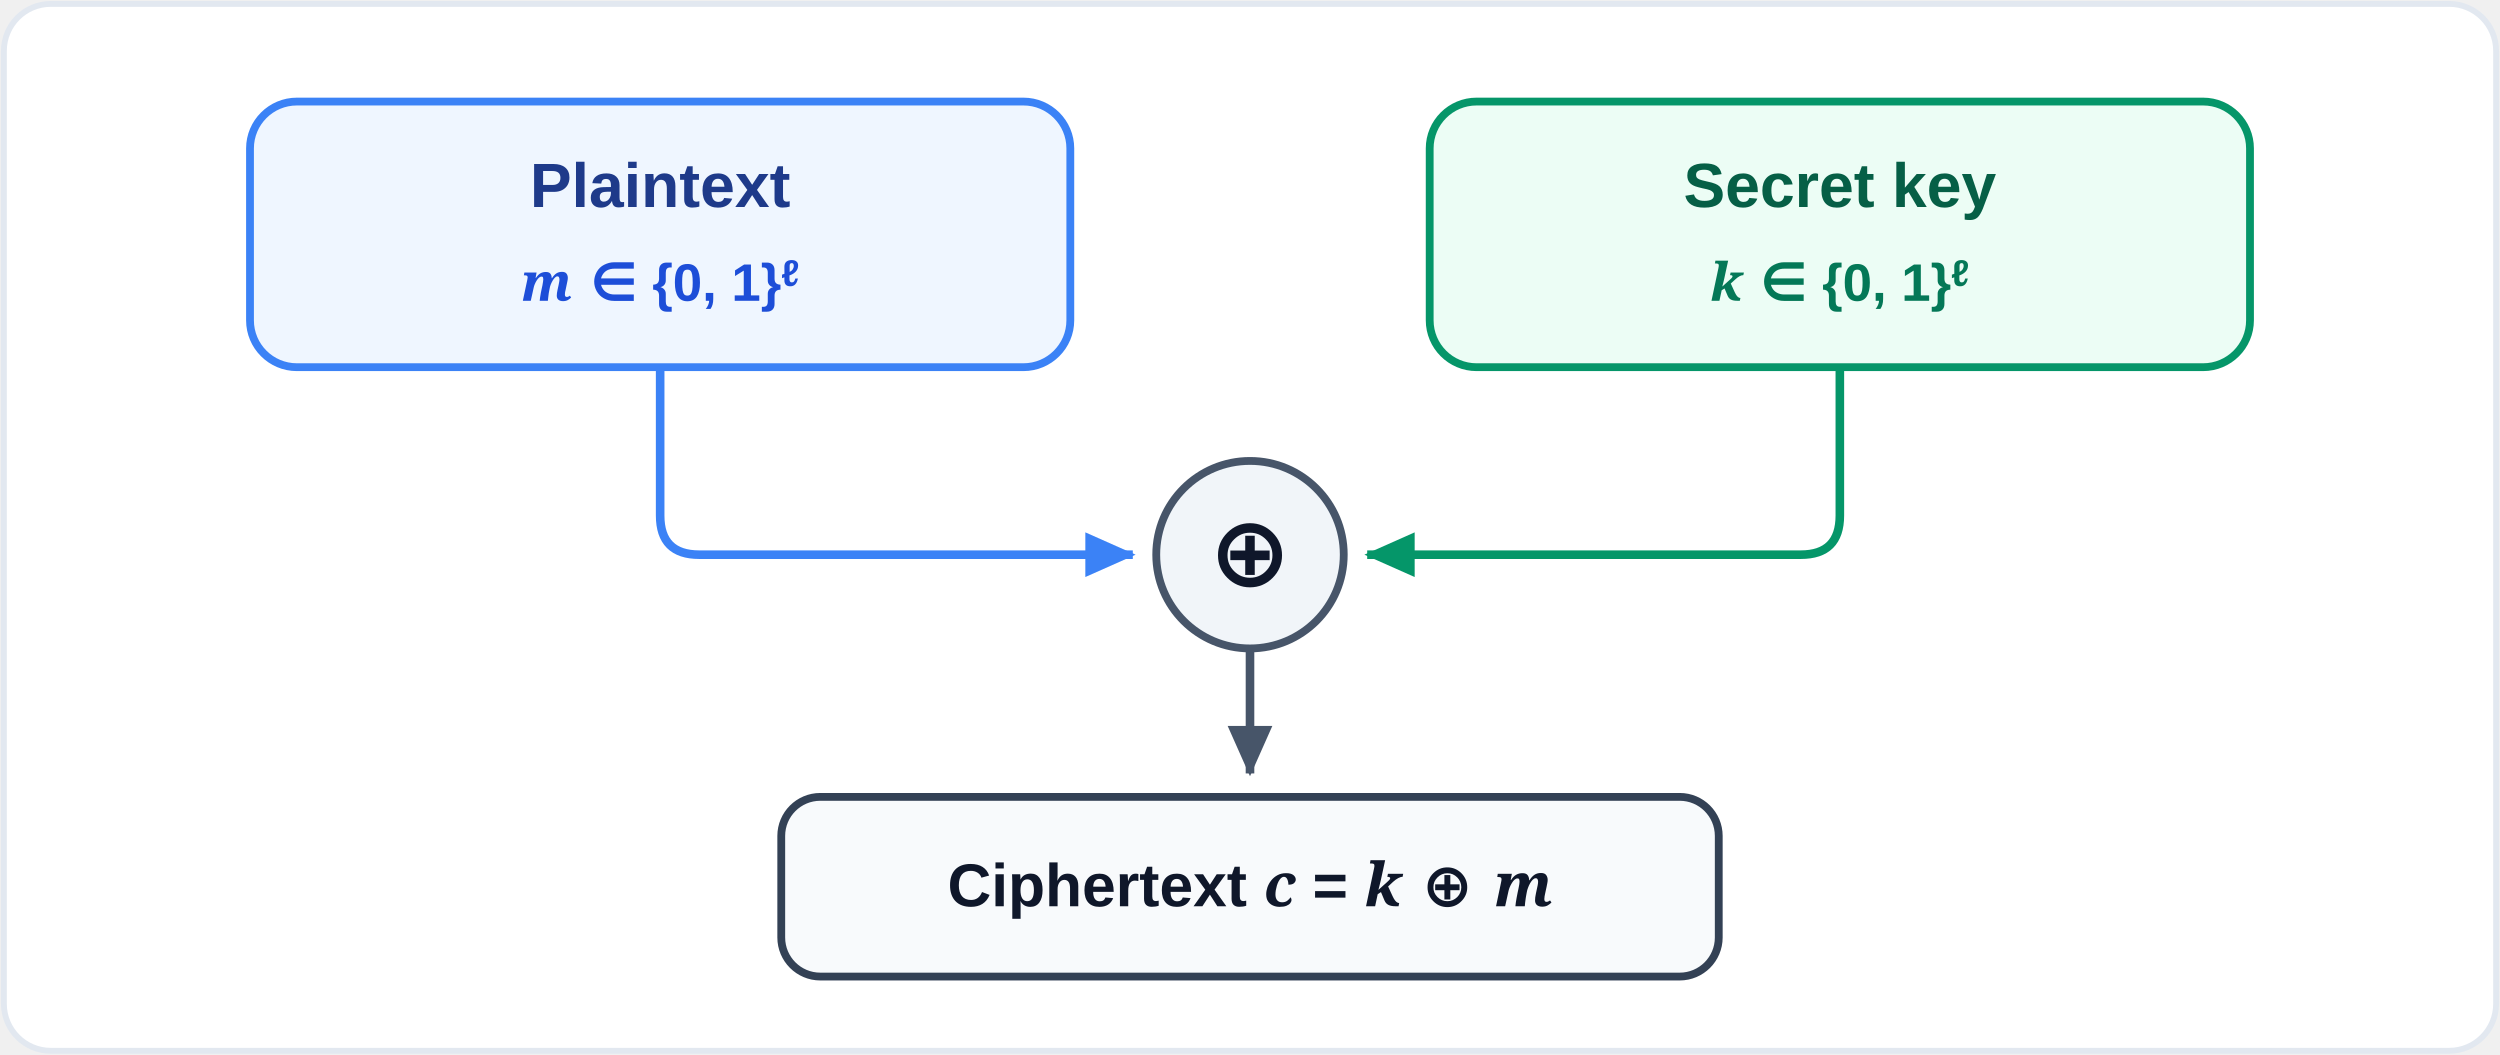
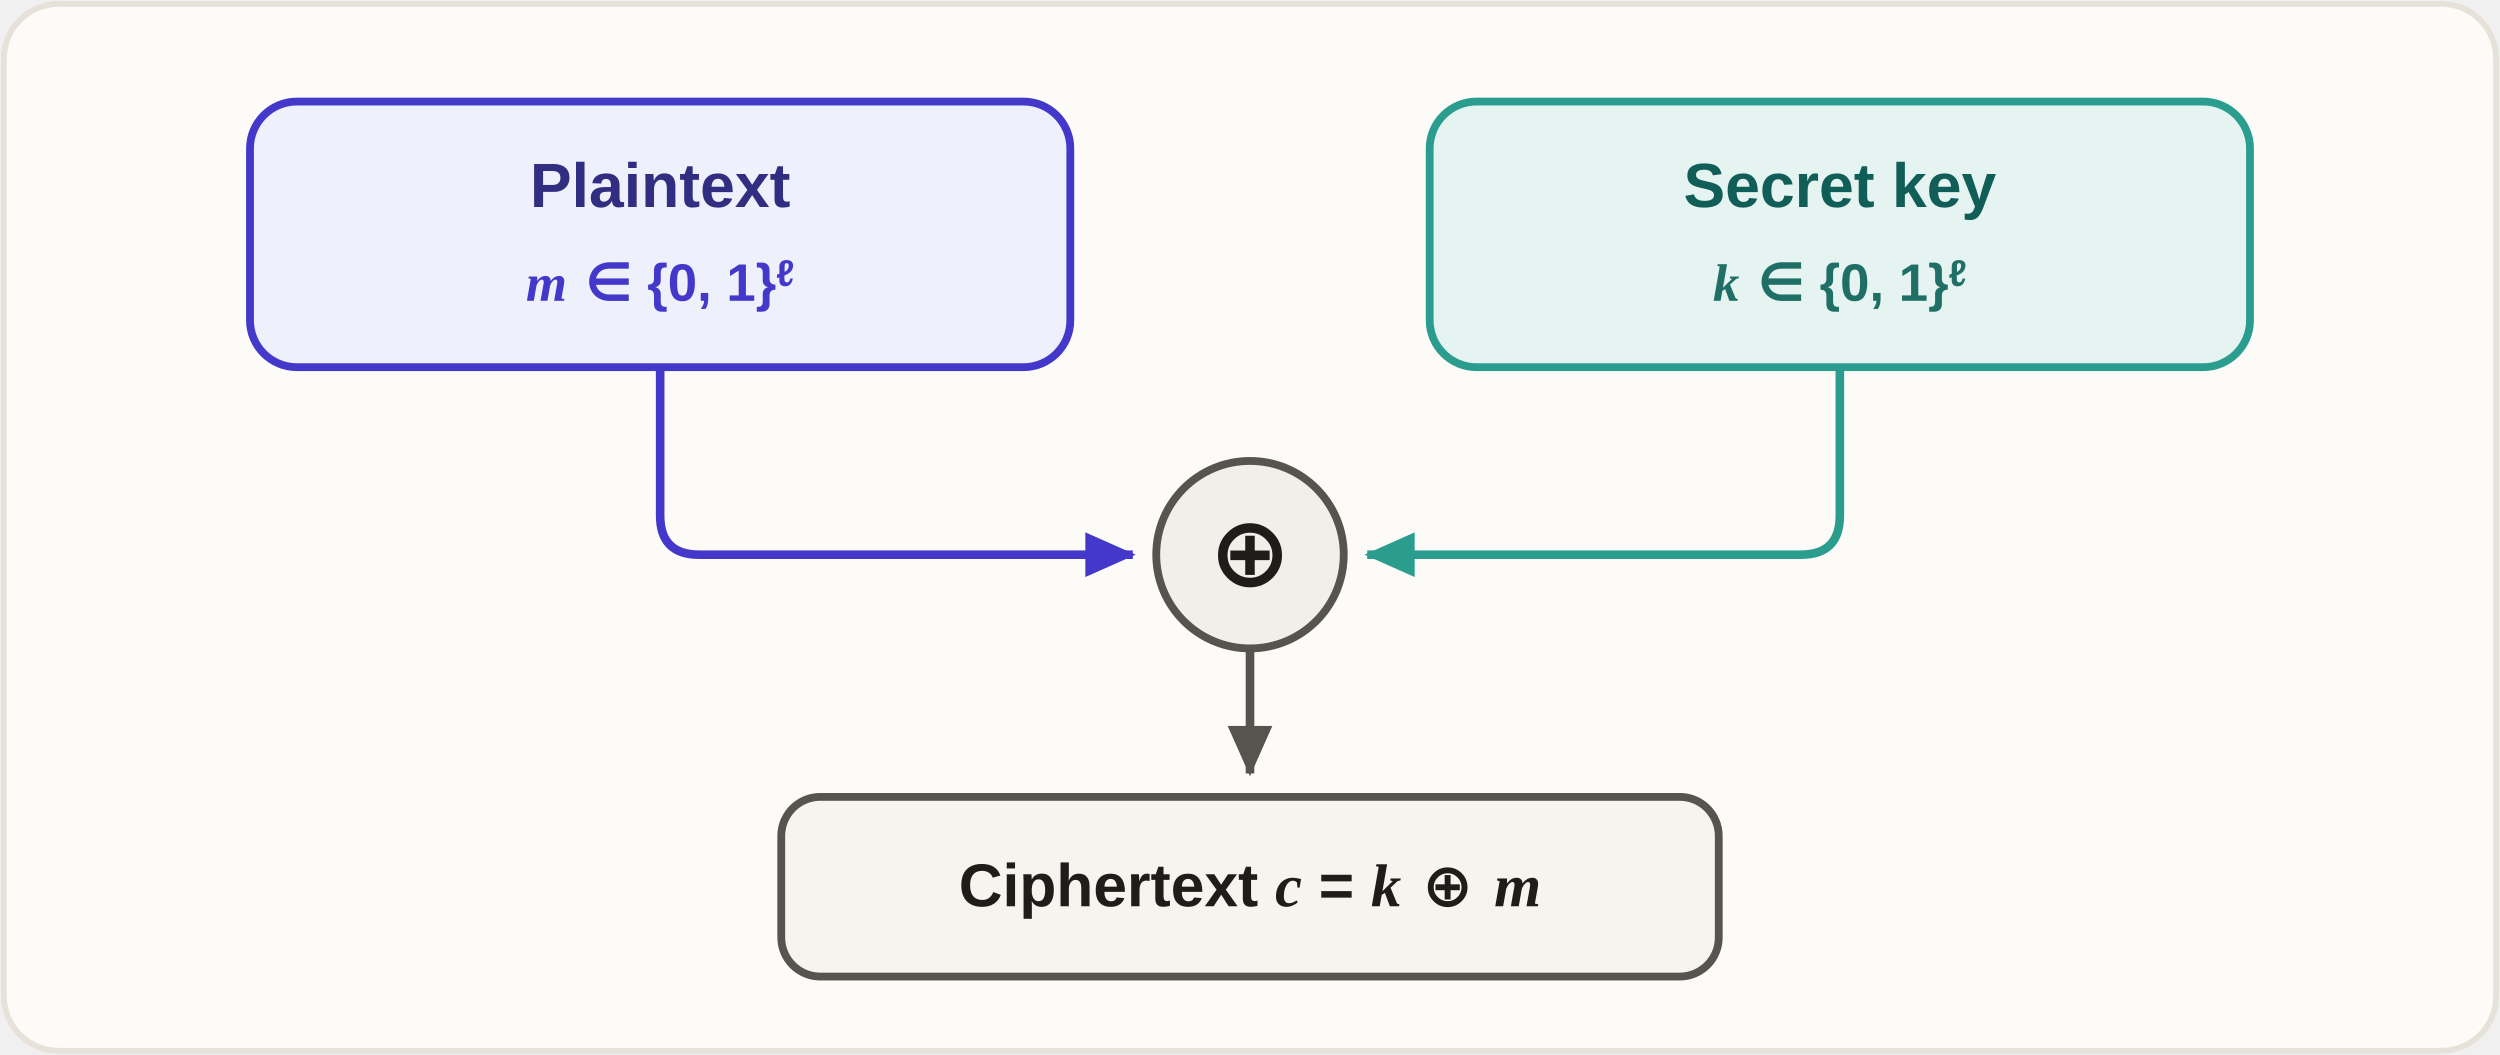
- <svg xmlns="http://www.w3.org/2000/svg" viewBox="0 0 640 270" role="img" aria-labelledby="otp-xor-title otp-xor-desc" font-family="Segoe UI, Arial, sans-serif">
+ <svg xmlns="http://www.w3.org/2000/svg" viewBox="0 0 640 270" role="img" aria-labelledby="otp-xor-title otp-xor-desc" font-family="'Segoe UI', Arial, sans-serif">
  <defs>
    <marker id="arrow-slate" viewBox="0 0 10 10" refX="8.5" refY="5" markerWidth="6.5" markerHeight="6.5" orient="auto">
-       <path d="M0 1L9 5L0 9Z" fill="#475569" />
+       <path d="M0 1L9 5L0 9Z" fill="#57534e" />
    </marker>
    <marker id="arrow-green" viewBox="0 0 10 10" refX="8.5" refY="5" markerWidth="6.5" markerHeight="6.5" orient="auto">
-       <path d="M0 1L9 5L0 9Z" fill="#059669" />
+       <path d="M0 1L9 5L0 9Z" fill="#2a9d8f" />
    </marker>
    <marker id="arrow-blue" viewBox="0 0 10 10" refX="8.5" refY="5" markerWidth="6.5" markerHeight="6.5" orient="auto">
-       <path d="M0 1L9 5L0 9Z" fill="#3b82f6" />
+       <path d="M0 1L9 5L0 9Z" fill="#4338ca" />
    </marker>
  </defs>
-   <rect x="1" y="1" width="638" height="268" rx="12" fill="#ffffff" stroke="#e2e8f0" stroke-width="1.5" />
-   <path d="M169 94 V132 Q169 142 179 142 H290" fill="none" stroke="#3b82f6" stroke-width="2.2" marker-end="url(#arrow-blue)" />
-   <path d="M471 94 V132 Q471 142 461 142 H350" fill="none" stroke="#059669" stroke-width="2.2" marker-end="url(#arrow-green)" />
-   <path d="M320 166 V198" fill="none" stroke="#475569" stroke-width="2.2" marker-end="url(#arrow-slate)" />
-   <rect x="64" y="26" width="210" height="68" rx="12" fill="#eff6ff" stroke="#3b82f6" stroke-width="2" />
-   <text x="169" y="53" text-anchor="middle" font-size="16" font-weight="700" fill="#1e3a8a">Plaintext</text>
-   <text x="169" y="77" text-anchor="middle" font-size="13.5" font-weight="600" fill="#1d4ed8">
-     <tspan font-family="Georgia, serif" font-style="italic">m</tspan> ∈ {0, 1}<tspan baseline-shift="super" font-size="9.5">ℓ</tspan>
+   <rect x="1" y="1" width="638" height="268" rx="14" fill="#fcfbf8" stroke="#e7e2d9" stroke-width="1.5" />
+   <path d="M169 94 V132 Q169 142 179 142 H290" fill="none" stroke="#4338ca" stroke-width="2.2" marker-end="url(#arrow-blue)" />
+   <path d="M471 94 V132 Q471 142 461 142 H350" fill="none" stroke="#2a9d8f" stroke-width="2.2" marker-end="url(#arrow-green)" />
+   <path d="M320 166 V198" fill="none" stroke="#57534e" stroke-width="2.2" marker-end="url(#arrow-slate)" />
+   <rect x="64" y="26" width="210" height="68" rx="12" fill="#eef0fb" stroke="#4338ca" stroke-width="2" />
+   <text x="169" y="53" text-anchor="middle" font-size="16" font-weight="700" fill="#312e81">Plaintext</text>
+   <text x="169" y="77" text-anchor="middle" font-size="13.5" font-weight="600" fill="#4338ca">
+     <tspan font-family="Georgia, 'Times New Roman', serif" font-style="italic">m</tspan> ∈ {0, 1}<tspan baseline-shift="super" font-size="9.5">ℓ</tspan>
  </text>
-   <rect x="366" y="26" width="210" height="68" rx="12" fill="#ecfdf5" stroke="#059669" stroke-width="2" />
-   <text x="471" y="53" text-anchor="middle" font-size="16" font-weight="700" fill="#065f46">Secret key</text>
-   <text x="471" y="77" text-anchor="middle" font-size="13.5" font-weight="600" fill="#047857">
-     <tspan font-family="Georgia, serif" font-style="italic">k</tspan> ∈ {0, 1}<tspan baseline-shift="super" font-size="9.5">ℓ</tspan>
+   <rect x="366" y="26" width="210" height="68" rx="12" fill="#e6f4f1" stroke="#2a9d8f" stroke-width="2" />
+   <text x="471" y="53" text-anchor="middle" font-size="16" font-weight="700" fill="#115e59">Secret key</text>
+   <text x="471" y="77" text-anchor="middle" font-size="13.5" font-weight="600" fill="#1f6f66">
+     <tspan font-family="Georgia, 'Times New Roman', serif" font-style="italic">k</tspan> ∈ {0, 1}<tspan baseline-shift="super" font-size="9.5">ℓ</tspan>
  </text>
-   <circle cx="320" cy="142" r="24" fill="#f1f5f9" stroke="#475569" stroke-width="2" />
-   <text x="320" y="150" text-anchor="middle" font-size="25" font-weight="700" fill="#0f172a">⊕</text>
-   <rect x="200" y="204" width="240" height="46" rx="10" fill="#f8fafc" stroke="#334155" stroke-width="2" />
-   <text x="320" y="232" text-anchor="middle" font-size="15.5" font-weight="700" fill="#0f172a">
-     Ciphertext <tspan font-family="Georgia, serif" font-style="italic">c</tspan> = <tspan font-family="Georgia, serif" font-style="italic">k</tspan> ⊕ <tspan font-family="Georgia, serif" font-style="italic">m</tspan>
+   <circle cx="320" cy="142" r="24" fill="#f1efe9" stroke="#57534e" stroke-width="2" />
+   <text x="320" y="150" text-anchor="middle" font-size="25" font-weight="700" fill="#1f1d1a">⊕</text>
+   <rect x="200" y="204" width="240" height="46" rx="10" fill="#f5f4ef" stroke="#57534e" stroke-width="2" />
+   <text x="320" y="232" text-anchor="middle" font-size="15.5" font-weight="700" fill="#1f1d1a">
+     Ciphertext <tspan font-family="Georgia, 'Times New Roman', serif" font-style="italic">c</tspan> = <tspan font-family="Georgia, 'Times New Roman', serif" font-style="italic">k</tspan> ⊕ <tspan font-family="Georgia, 'Times New Roman', serif" font-style="italic">m</tspan>
  </text>
</svg>
